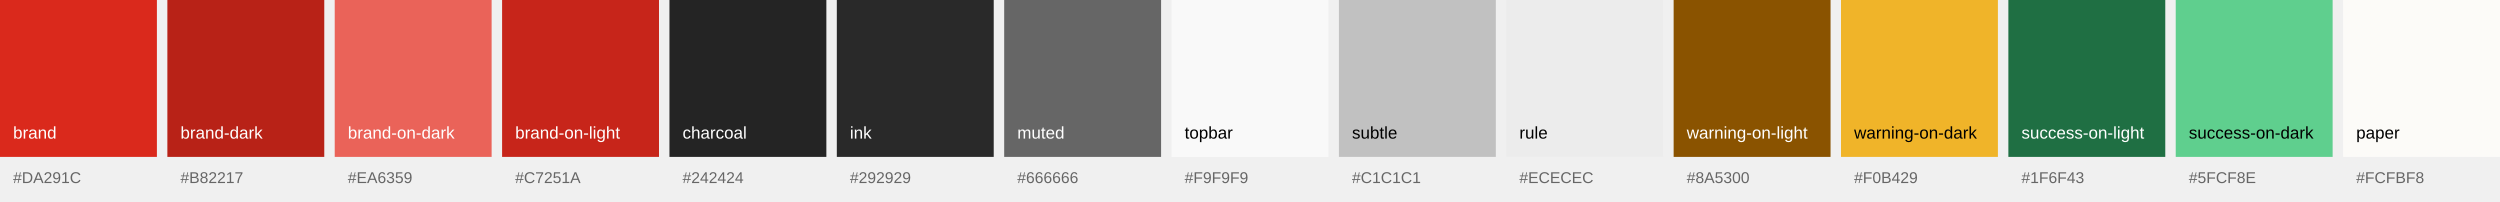
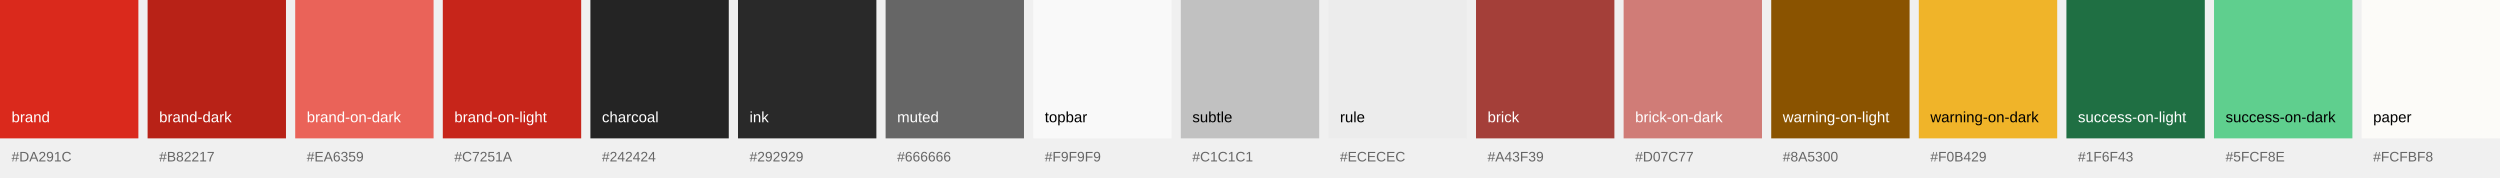
- <svg xmlns="http://www.w3.org/2000/svg" viewBox="0 0 1912 154" width="1912" height="154">
+ <svg xmlns="http://www.w3.org/2000/svg" viewBox="0 0 2168 154" width="2168" height="154">
  <rect x="0" y="0" width="120" height="120" fill="#DA291C" />
  <text x="10" y="106" font-family="Arial, Helvetica, sans-serif" font-size="13" fill="#FFFFFF">brand</text>
  <text x="10" y="140" font-family="Arial, Helvetica, sans-serif" font-size="12" fill="#666666">#DA291C</text>
  <rect x="128" y="0" width="120" height="120" fill="#B82217" />
  <text x="138" y="106" font-family="Arial, Helvetica, sans-serif" font-size="13" fill="#FFFFFF">brand-dark</text>
  <text x="138" y="140" font-family="Arial, Helvetica, sans-serif" font-size="12" fill="#666666">#B82217</text>
  <rect x="256" y="0" width="120" height="120" fill="#EA6359" />
  <text x="266" y="106" font-family="Arial, Helvetica, sans-serif" font-size="13" fill="#FFFFFF">brand-on-dark</text>
  <text x="266" y="140" font-family="Arial, Helvetica, sans-serif" font-size="12" fill="#666666">#EA6359</text>
  <rect x="384" y="0" width="120" height="120" fill="#C7251A" />
  <text x="394" y="106" font-family="Arial, Helvetica, sans-serif" font-size="13" fill="#FFFFFF">brand-on-light</text>
  <text x="394" y="140" font-family="Arial, Helvetica, sans-serif" font-size="12" fill="#666666">#C7251A</text>
  <rect x="512" y="0" width="120" height="120" fill="#242424" />
  <text x="522" y="106" font-family="Arial, Helvetica, sans-serif" font-size="13" fill="#FFFFFF">charcoal</text>
  <text x="522" y="140" font-family="Arial, Helvetica, sans-serif" font-size="12" fill="#666666">#242424</text>
  <rect x="640" y="0" width="120" height="120" fill="#292929" />
  <text x="650" y="106" font-family="Arial, Helvetica, sans-serif" font-size="13" fill="#FFFFFF">ink</text>
  <text x="650" y="140" font-family="Arial, Helvetica, sans-serif" font-size="12" fill="#666666">#292929</text>
  <rect x="768" y="0" width="120" height="120" fill="#666666" />
  <text x="778" y="106" font-family="Arial, Helvetica, sans-serif" font-size="13" fill="#FFFFFF">muted</text>
  <text x="778" y="140" font-family="Arial, Helvetica, sans-serif" font-size="12" fill="#666666">#666666</text>
  <rect x="896" y="0" width="120" height="120" fill="#F9F9F9" />
  <text x="906" y="106" font-family="Arial, Helvetica, sans-serif" font-size="13" fill="#000000">topbar</text>
  <text x="906" y="140" font-family="Arial, Helvetica, sans-serif" font-size="12" fill="#666666">#F9F9F9</text>
  <rect x="1024" y="0" width="120" height="120" fill="#C1C1C1" />
  <text x="1034" y="106" font-family="Arial, Helvetica, sans-serif" font-size="13" fill="#000000">subtle</text>
  <text x="1034" y="140" font-family="Arial, Helvetica, sans-serif" font-size="12" fill="#666666">#C1C1C1</text>
  <rect x="1152" y="0" width="120" height="120" fill="#ECECEC" />
  <text x="1162" y="106" font-family="Arial, Helvetica, sans-serif" font-size="13" fill="#000000">rule</text>
  <text x="1162" y="140" font-family="Arial, Helvetica, sans-serif" font-size="12" fill="#666666">#ECECEC</text>
-   <rect x="1280" y="0" width="120" height="120" fill="#8A5300" />
-   <text x="1290" y="106" font-family="Arial, Helvetica, sans-serif" font-size="13" fill="#FFFFFF">warning-on-light</text>
-   <text x="1290" y="140" font-family="Arial, Helvetica, sans-serif" font-size="12" fill="#666666">#8A5300</text>
-   <rect x="1408" y="0" width="120" height="120" fill="#F0B429" />
-   <text x="1418" y="106" font-family="Arial, Helvetica, sans-serif" font-size="13" fill="#000000">warning-on-dark</text>
-   <text x="1418" y="140" font-family="Arial, Helvetica, sans-serif" font-size="12" fill="#666666">#F0B429</text>
-   <rect x="1536" y="0" width="120" height="120" fill="#1F6F43" />
-   <text x="1546" y="106" font-family="Arial, Helvetica, sans-serif" font-size="13" fill="#FFFFFF">success-on-light</text>
-   <text x="1546" y="140" font-family="Arial, Helvetica, sans-serif" font-size="12" fill="#666666">#1F6F43</text>
-   <rect x="1664" y="0" width="120" height="120" fill="#5FCF8E" />
-   <text x="1674" y="106" font-family="Arial, Helvetica, sans-serif" font-size="13" fill="#000000">success-on-dark</text>
-   <text x="1674" y="140" font-family="Arial, Helvetica, sans-serif" font-size="12" fill="#666666">#5FCF8E</text>
-   <rect x="1792" y="0" width="120" height="120" fill="#FCFBF8" />
-   <text x="1802" y="106" font-family="Arial, Helvetica, sans-serif" font-size="13" fill="#000000">paper</text>
-   <text x="1802" y="140" font-family="Arial, Helvetica, sans-serif" font-size="12" fill="#666666">#FCFBF8</text>
+   <rect x="1280" y="0" width="120" height="120" fill="#A43F39" />
+   <text x="1290" y="106" font-family="Arial, Helvetica, sans-serif" font-size="13" fill="#FFFFFF">brick</text>
+   <text x="1290" y="140" font-family="Arial, Helvetica, sans-serif" font-size="12" fill="#666666">#A43F39</text>
+   <rect x="1408" y="0" width="120" height="120" fill="#D07C77" />
+   <text x="1418" y="106" font-family="Arial, Helvetica, sans-serif" font-size="13" fill="#FFFFFF">brick-on-dark</text>
+   <text x="1418" y="140" font-family="Arial, Helvetica, sans-serif" font-size="12" fill="#666666">#D07C77</text>
+   <rect x="1536" y="0" width="120" height="120" fill="#8A5300" />
+   <text x="1546" y="106" font-family="Arial, Helvetica, sans-serif" font-size="13" fill="#FFFFFF">warning-on-light</text>
+   <text x="1546" y="140" font-family="Arial, Helvetica, sans-serif" font-size="12" fill="#666666">#8A5300</text>
+   <rect x="1664" y="0" width="120" height="120" fill="#F0B429" />
+   <text x="1674" y="106" font-family="Arial, Helvetica, sans-serif" font-size="13" fill="#000000">warning-on-dark</text>
+   <text x="1674" y="140" font-family="Arial, Helvetica, sans-serif" font-size="12" fill="#666666">#F0B429</text>
+   <rect x="1792" y="0" width="120" height="120" fill="#1F6F43" />
+   <text x="1802" y="106" font-family="Arial, Helvetica, sans-serif" font-size="13" fill="#FFFFFF">success-on-light</text>
+   <text x="1802" y="140" font-family="Arial, Helvetica, sans-serif" font-size="12" fill="#666666">#1F6F43</text>
+   <rect x="1920" y="0" width="120" height="120" fill="#5FCF8E" />
+   <text x="1930" y="106" font-family="Arial, Helvetica, sans-serif" font-size="13" fill="#000000">success-on-dark</text>
+   <text x="1930" y="140" font-family="Arial, Helvetica, sans-serif" font-size="12" fill="#666666">#5FCF8E</text>
+   <rect x="2048" y="0" width="120" height="120" fill="#FCFBF8" />
+   <text x="2058" y="106" font-family="Arial, Helvetica, sans-serif" font-size="13" fill="#000000">paper</text>
+   <text x="2058" y="140" font-family="Arial, Helvetica, sans-serif" font-size="12" fill="#666666">#FCFBF8</text>
</svg>
